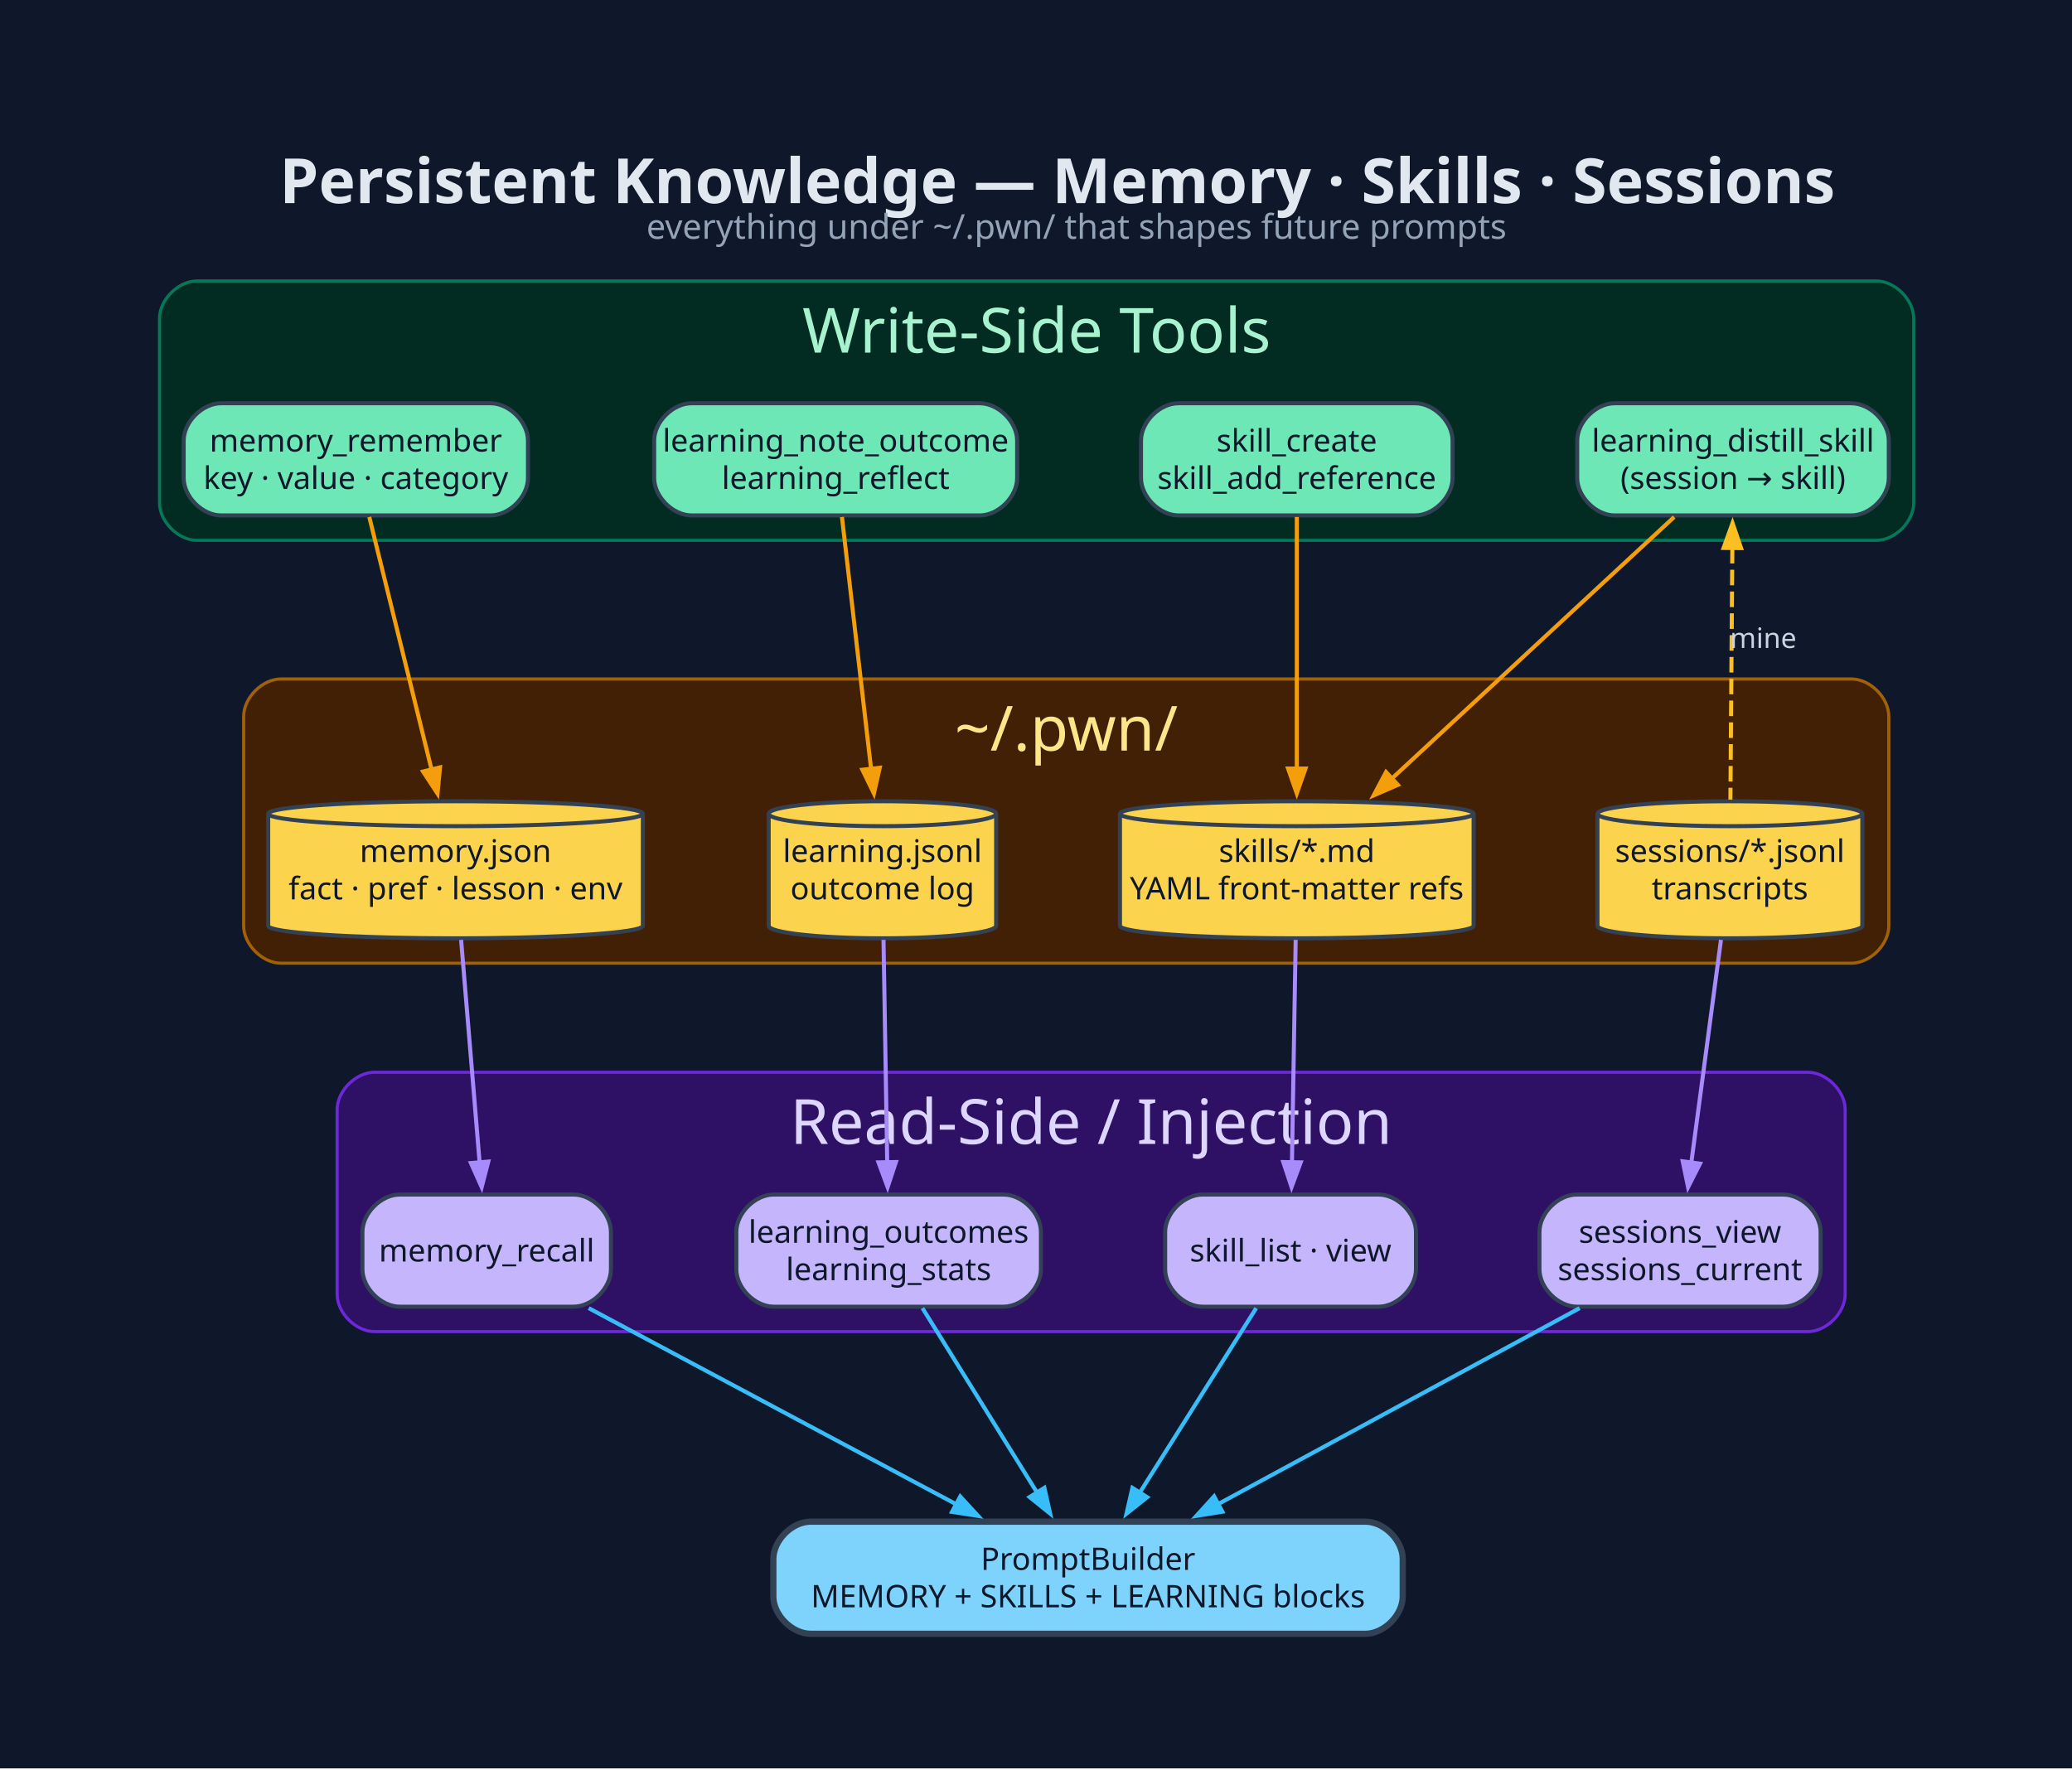
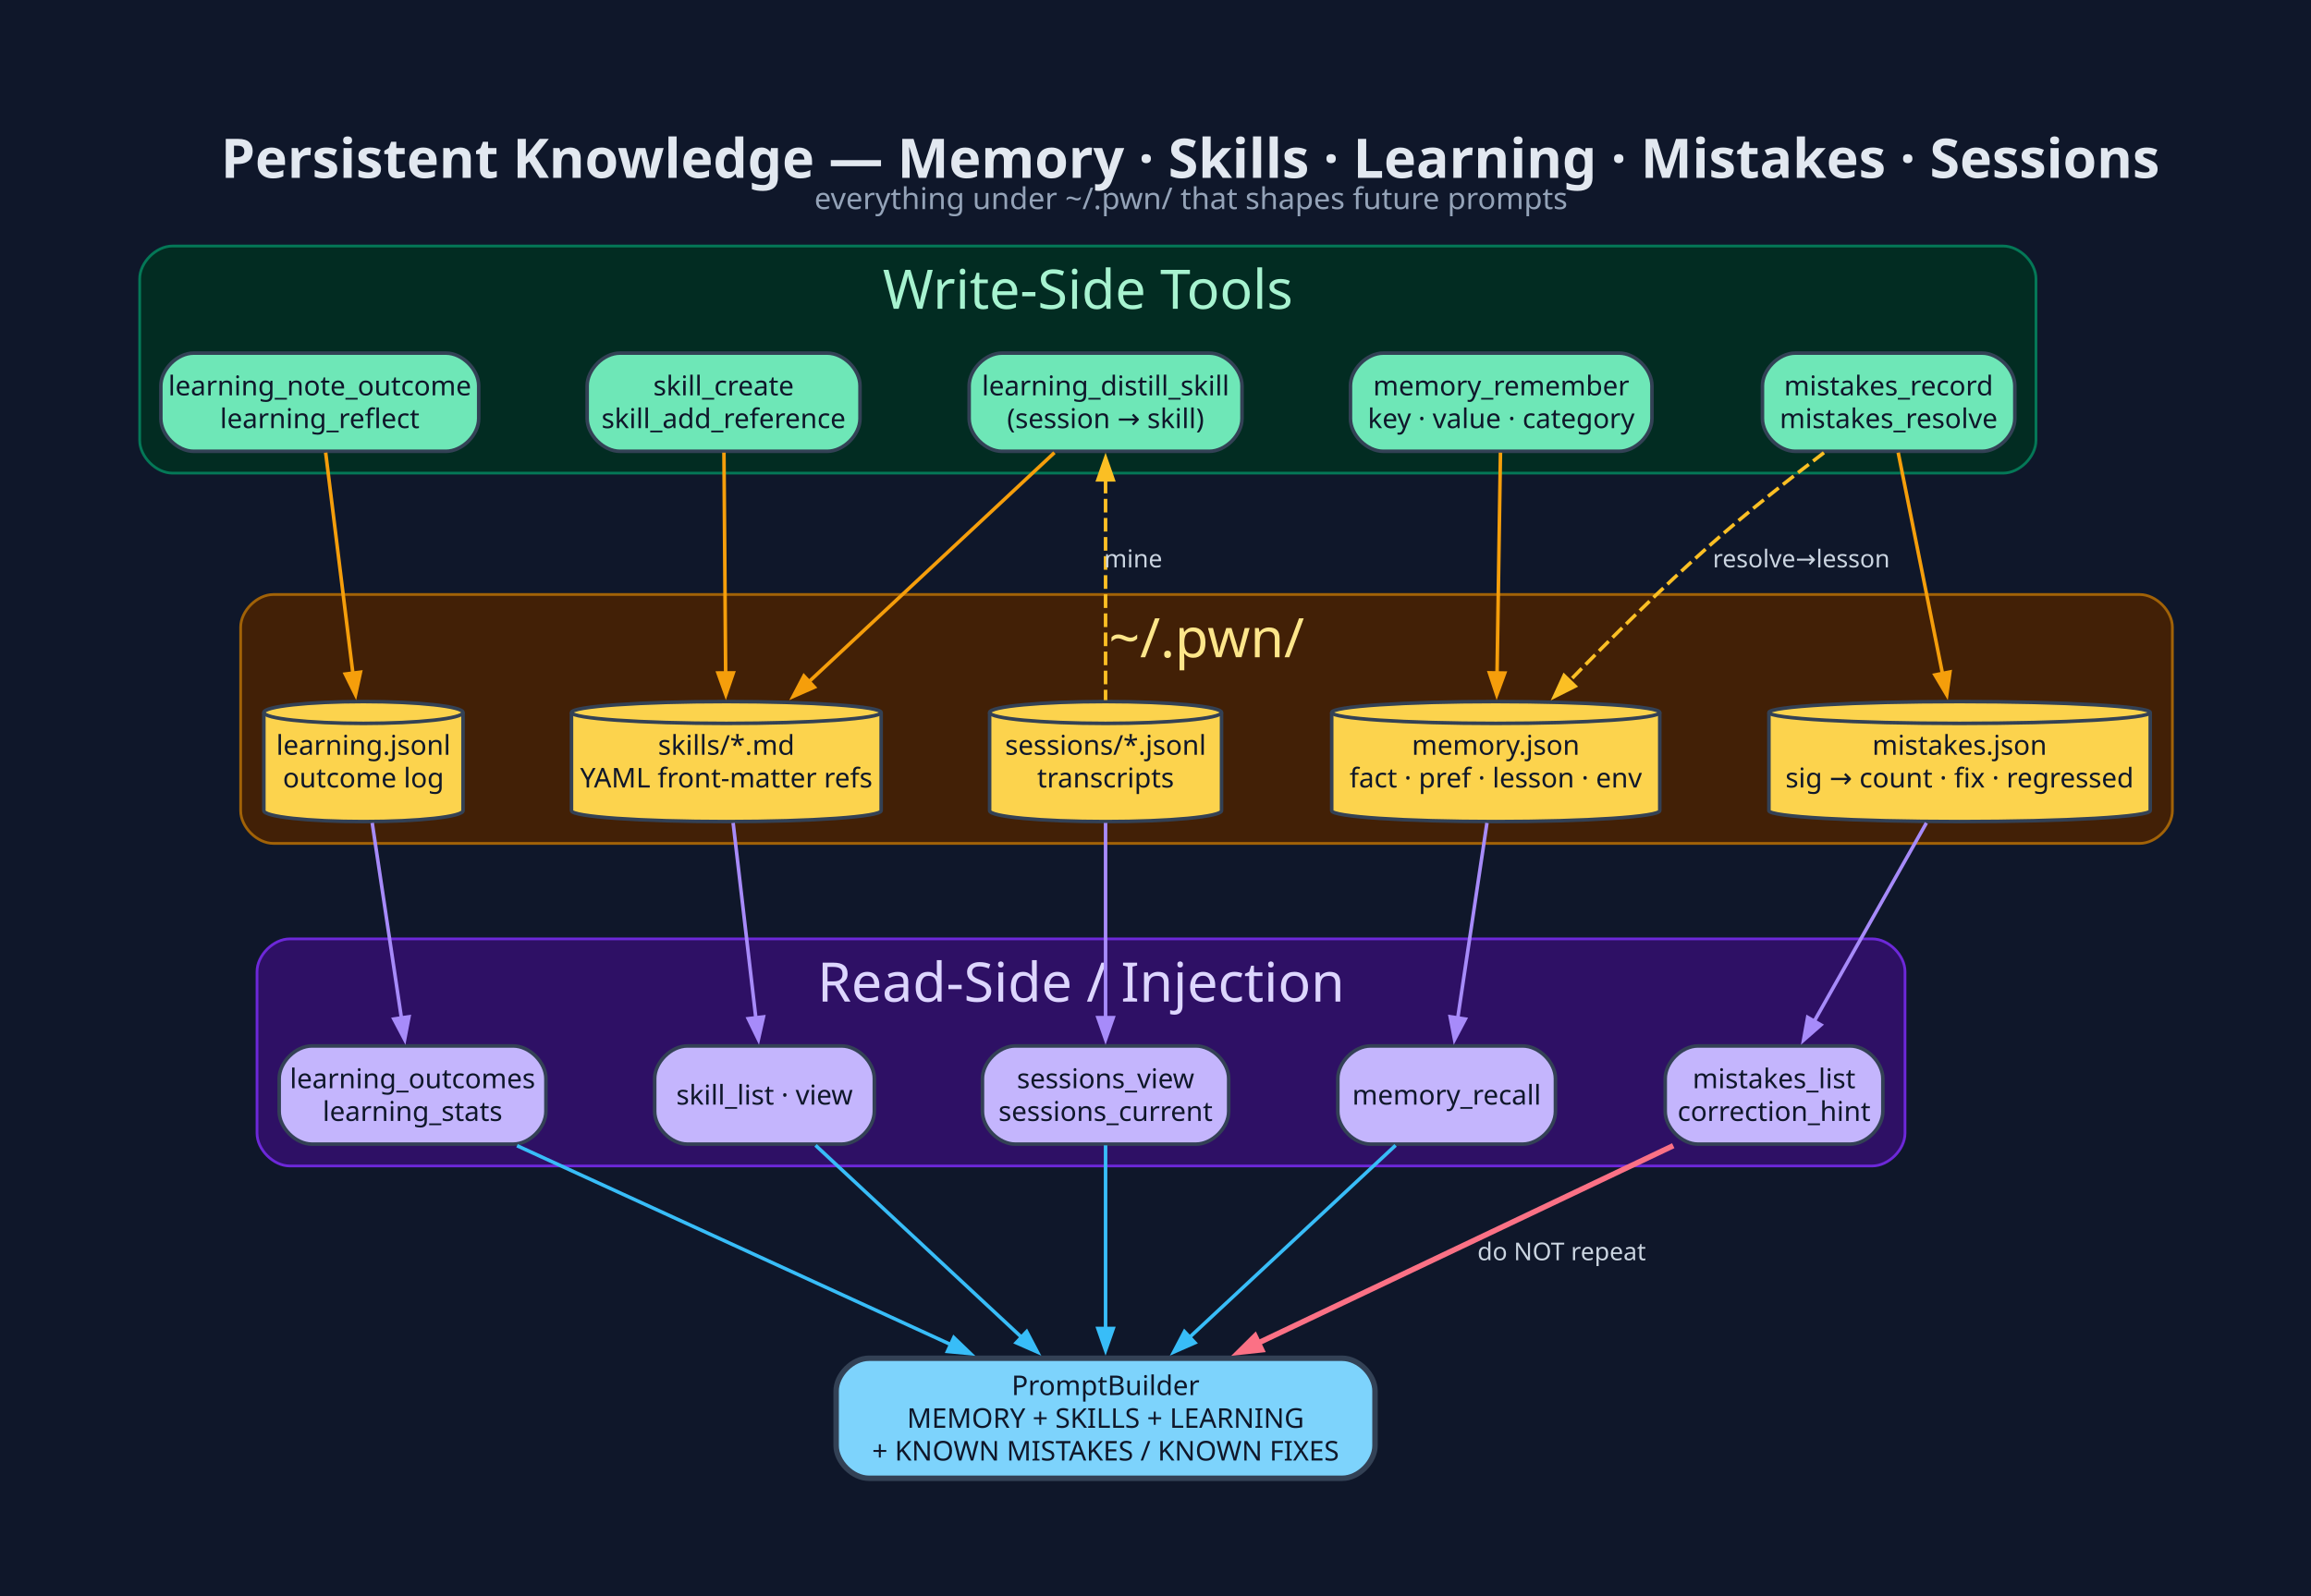
- <svg xmlns="http://www.w3.org/2000/svg" width="665pt" height="568pt" viewBox="0.00 0.00 665.00 568.00">
-   <g id="graph0" class="graph" transform="scale(1 1) rotate(0) translate(43.2 524.45)">
-     <polygon fill="#0f172a" stroke="none" points="-43.2,43.2 -43.2,-524.45 622.2,-524.45 622.2,43.2 -43.2,43.2" />
-     <text xml:space="preserve" text-anchor="start" x="46.5" y="-459.25" font-family="sans-Serif" font-weight="bold" font-size="20.00" fill="#e2e8f0">Persistent Knowledge — Memory · Skills · Sessions</text>
-     <text xml:space="preserve" text-anchor="start" x="164.25" y="-447.8" font-family="sans-Serif" font-size="11.00" fill="#94a3b8">everything under ~/.pwn/ that shapes future prompts</text>
+ <svg xmlns="http://www.w3.org/2000/svg" width="847pt" height="585pt" viewBox="0.00 0.00 847.00 585.00">
+   <g id="graph0" class="graph" transform="scale(1 1) rotate(0) translate(43.2 541.95)">
+     <polygon fill="#0f172a" stroke="none" points="-43.2,43.2 -43.2,-541.95 804.2,-541.95 804.2,43.2 -43.2,43.2" />
+     <text xml:space="preserve" text-anchor="start" x="37.75" y="-476.75" font-family="sans-Serif" font-weight="bold" font-size="20.00" fill="#e2e8f0">Persistent Knowledge — Memory · Skills · Learning · Mistakes · Sessions</text>
+     <text xml:space="preserve" text-anchor="start" x="255.25" y="-465.3" font-family="sans-Serif" font-size="11.00" fill="#94a3b8">everything under ~/.pwn/ that shapes future prompts</text>
    <g id="clust1" class="cluster">
-       <path fill="#022c22" stroke="#047857" d="M20,-351C20,-351 559,-351 559,-351 565,-351 571,-357 571,-363 571,-363 571,-422.25 571,-422.25 571,-428.25 565,-434.25 559,-434.25 559,-434.25 20,-434.25 20,-434.25 14,-434.25 8,-428.25 8,-422.25 8,-422.25 8,-363 8,-363 8,-357 14,-351 20,-351" />
-       <text xml:space="preserve" text-anchor="middle" x="289.5" y="-411.25" font-family="sans-Serif" font-size="20.00" fill="#a7f3d0">Write-Side Tools</text>
+       <path fill="#022c22" stroke="#047857" d="M20,-368.5C20,-368.5 691,-368.5 691,-368.5 697,-368.5 703,-374.5 703,-380.5 703,-380.5 703,-439.75 703,-439.75 703,-445.75 697,-451.75 691,-451.75 691,-451.75 20,-451.75 20,-451.75 14,-451.75 8,-445.75 8,-439.75 8,-439.75 8,-380.5 8,-380.5 8,-374.5 14,-368.5 20,-368.5" />
+       <text xml:space="preserve" text-anchor="middle" x="355.5" y="-428.75" font-family="sans-Serif" font-size="20.00" fill="#a7f3d0">Write-Side Tools</text>
    </g>
    <g id="clust3" class="cluster">
-       <path fill="#422006" stroke="#a16207" d="M47,-215.25C47,-215.25 551,-215.25 551,-215.25 557,-215.25 563,-221.25 563,-227.25 563,-227.25 563,-294.5 563,-294.5 563,-300.5 557,-306.5 551,-306.5 551,-306.5 47,-306.5 47,-306.5 41,-306.5 35,-300.5 35,-294.5 35,-294.5 35,-227.25 35,-227.25 35,-221.25 41,-215.25 47,-215.25" />
-       <text xml:space="preserve" text-anchor="middle" x="299" y="-283.5" font-family="sans-Serif" font-size="20.00" fill="#fde68a">~/.pwn/</text>
+       <path fill="#422006" stroke="#a16207" d="M57,-232.75C57,-232.75 741,-232.75 741,-232.75 747,-232.75 753,-238.75 753,-244.75 753,-244.75 753,-312 753,-312 753,-318 747,-324 741,-324 741,-324 57,-324 57,-324 51,-324 45,-318 45,-312 45,-312 45,-244.75 45,-244.75 45,-238.75 51,-232.75 57,-232.75" />
+       <text xml:space="preserve" text-anchor="middle" x="399" y="-301" font-family="sans-Serif" font-size="20.00" fill="#fde68a">~/.pwn/</text>
    </g>
    <g id="clust5" class="cluster">
-       <path fill="#2e1065" stroke="#6d28d9" d="M77,-97C77,-97 537,-97 537,-97 543,-97 549,-103 549,-109 549,-109 549,-168.25 549,-168.25 549,-174.25 543,-180.25 537,-180.25 537,-180.25 77,-180.25 77,-180.25 71,-180.25 65,-174.25 65,-168.25 65,-168.25 65,-109 65,-109 65,-103 71,-97 77,-97" />
-       <text xml:space="preserve" text-anchor="middle" x="307" y="-157.25" font-family="sans-Serif" font-size="20.00" fill="#ddd6fe">Read-Side / Injection</text>
+       <path fill="#2e1065" stroke="#6d28d9" d="M63,-114.5C63,-114.5 643,-114.5 643,-114.5 649,-114.5 655,-120.5 655,-126.5 655,-126.5 655,-185.75 655,-185.75 655,-191.75 649,-197.75 643,-197.75 643,-197.75 63,-197.75 63,-197.75 57,-197.75 51,-191.75 51,-185.75 51,-185.75 51,-126.5 51,-126.5 51,-120.5 57,-114.5 63,-114.5" />
+       <text xml:space="preserve" text-anchor="middle" x="353" y="-174.75" font-family="sans-Serif" font-size="20.00" fill="#ddd6fe">Read-Side / Injection</text>
    </g>
    <g id="node1" class="node">
-       <path fill="#6ee7b7" stroke="#334155" stroke-width="1.3" d="M114.25,-395C114.25,-395 27.75,-395 27.75,-395 21.75,-395 15.75,-389 15.75,-383 15.75,-383 15.75,-371 15.75,-371 15.75,-365 21.75,-359 27.75,-359 27.75,-359 114.25,-359 114.25,-359 120.25,-359 126.25,-365 126.25,-371 126.25,-371 126.25,-383 126.25,-383 126.25,-389 120.25,-395 114.25,-395" />
-       <text xml:space="preserve" text-anchor="middle" x="71" y="-379.5" font-family="sans-Serif" font-size="10.00" fill="#0f172a">memory_remember</text>
-       <text xml:space="preserve" text-anchor="middle" x="71" y="-367.5" font-family="sans-Serif" font-size="10.00" fill="#0f172a">key · value · category</text>
+       <path fill="#6ee7b7" stroke="#334155" stroke-width="1.3" d="M550.25,-412.5C550.25,-412.5 463.75,-412.5 463.75,-412.5 457.75,-412.5 451.75,-406.5 451.75,-400.5 451.75,-400.5 451.75,-388.5 451.75,-388.5 451.75,-382.5 457.75,-376.5 463.75,-376.5 463.75,-376.5 550.25,-376.5 550.25,-376.5 556.25,-376.5 562.25,-382.5 562.25,-388.5 562.25,-388.5 562.25,-400.5 562.25,-400.5 562.25,-406.5 556.25,-412.5 550.25,-412.5" />
+       <text xml:space="preserve" text-anchor="middle" x="507" y="-397" font-family="sans-Serif" font-size="10.00" fill="#0f172a">memory_remember</text>
+       <text xml:space="preserve" text-anchor="middle" x="507" y="-385" font-family="sans-Serif" font-size="10.00" fill="#0f172a">key · value · category</text>
+     </g>
+     <g id="node6" class="node">
+       <path fill="#fcd34d" stroke="#334155" stroke-width="1.3" d="M565.12,-280.75C565.12,-282.96 538.18,-284.75 505,-284.75 471.82,-284.75 444.88,-282.96 444.88,-280.75 444.88,-280.75 444.88,-244.75 444.88,-244.75 444.88,-242.54 471.82,-240.75 505,-240.75 538.18,-240.75 565.12,-242.54 565.12,-244.75 565.12,-244.75 565.12,-280.75 565.12,-280.75" />
+       <path fill="none" stroke="#334155" stroke-width="1.3" d="M565.12,-280.75C565.12,-278.54 538.18,-276.75 505,-276.75 471.82,-276.75 444.88,-278.54 444.88,-280.75" />
+       <text xml:space="preserve" text-anchor="middle" x="505" y="-265.25" font-family="sans-Serif" font-size="10.00" fill="#0f172a">memory.json</text>
+       <text xml:space="preserve" text-anchor="middle" x="505" y="-253.25" font-family="sans-Serif" font-size="10.00" fill="#0f172a">fact · pref · lesson · env</text>
+     </g>
+     <g id="edge1" class="edge">
+       <path fill="none" stroke="#f59e0b" stroke-width="1.3" d="M506.73,-376C506.41,-355.33 505.88,-320.55 505.48,-295.17" />
+       <polygon fill="#f59e0b" stroke="#f59e0b" stroke-width="1.3" points="508.29,-295.2 505.36,-287.25 502.69,-295.29 508.29,-295.2" />
+     </g>
+     <g id="node2" class="node">
+       <path fill="#6ee7b7" stroke="#334155" stroke-width="1.3" d="M260,-412.5C260,-412.5 184,-412.5 184,-412.5 178,-412.5 172,-406.5 172,-400.5 172,-400.5 172,-388.5 172,-388.5 172,-382.5 178,-376.5 184,-376.5 184,-376.5 260,-376.5 260,-376.5 266,-376.5 272,-382.5 272,-388.5 272,-388.5 272,-400.5 272,-400.5 272,-406.5 266,-412.5 260,-412.5" />
+       <text xml:space="preserve" text-anchor="middle" x="222" y="-397" font-family="sans-Serif" font-size="10.00" fill="#0f172a">skill_create</text>
+       <text xml:space="preserve" text-anchor="middle" x="222" y="-385" font-family="sans-Serif" font-size="10.00" fill="#0f172a">skill_add_reference</text>
+     </g>
+     <g id="node7" class="node">
+       <path fill="#fcd34d" stroke="#334155" stroke-width="1.3" d="M279.75,-280.75C279.75,-282.96 254.31,-284.75 223,-284.75 191.69,-284.75 166.25,-282.96 166.25,-280.75 166.25,-280.75 166.25,-244.75 166.25,-244.75 166.25,-242.54 191.69,-240.75 223,-240.75 254.31,-240.75 279.75,-242.54 279.75,-244.75 279.75,-244.75 279.75,-280.75 279.75,-280.75" />
+       <path fill="none" stroke="#334155" stroke-width="1.3" d="M279.75,-280.75C279.75,-278.54 254.31,-276.75 223,-276.75 191.69,-276.75 166.25,-278.54 166.25,-280.75" />
+       <text xml:space="preserve" text-anchor="middle" x="223" y="-265.25" font-family="sans-Serif" font-size="10.00" fill="#0f172a">skills/*.md</text>
+       <text xml:space="preserve" text-anchor="middle" x="223" y="-253.25" font-family="sans-Serif" font-size="10.00" fill="#0f172a">YAML front-matter refs</text>
+     </g>
+     <g id="edge2" class="edge">
+       <path fill="none" stroke="#f59e0b" stroke-width="1.3" d="M222.13,-376C222.29,-355.33 222.56,-320.55 222.76,-295.17" />
+       <polygon fill="#f59e0b" stroke="#f59e0b" stroke-width="1.3" points="225.56,-295.27 222.82,-287.25 219.96,-295.23 225.56,-295.27" />
+     </g>
+     <g id="node3" class="node">
+       <path fill="#6ee7b7" stroke="#334155" stroke-width="1.3" d="M120.25,-412.5C120.25,-412.5 27.75,-412.5 27.75,-412.5 21.75,-412.5 15.75,-406.5 15.75,-400.5 15.75,-400.5 15.75,-388.5 15.75,-388.5 15.75,-382.5 21.75,-376.5 27.75,-376.5 27.75,-376.5 120.25,-376.5 120.25,-376.5 126.25,-376.5 132.25,-382.5 132.25,-388.5 132.25,-388.5 132.25,-400.5 132.25,-400.5 132.25,-406.5 126.25,-412.5 120.25,-412.5" />
+       <text xml:space="preserve" text-anchor="middle" x="74" y="-397" font-family="sans-Serif" font-size="10.00" fill="#0f172a">learning_note_outcome</text>
+       <text xml:space="preserve" text-anchor="middle" x="74" y="-385" font-family="sans-Serif" font-size="10.00" fill="#0f172a">learning_reflect</text>
+     </g>
+     <g id="node8" class="node">
+       <path fill="#fcd34d" stroke="#334155" stroke-width="1.3" d="M126.5,-280.75C126.5,-282.96 110.14,-284.75 90,-284.75 69.86,-284.75 53.5,-282.96 53.5,-280.75 53.5,-280.75 53.5,-244.75 53.5,-244.75 53.5,-242.54 69.86,-240.75 90,-240.75 110.14,-240.75 126.5,-242.54 126.5,-244.75 126.5,-244.75 126.5,-280.75 126.5,-280.75" />
+       <path fill="none" stroke="#334155" stroke-width="1.3" d="M126.5,-280.75C126.5,-278.54 110.14,-276.75 90,-276.75 69.86,-276.75 53.5,-278.54 53.5,-280.75" />
+       <text xml:space="preserve" text-anchor="middle" x="90" y="-265.25" font-family="sans-Serif" font-size="10.00" fill="#0f172a">learning.jsonl</text>
+       <text xml:space="preserve" text-anchor="middle" x="90" y="-253.25" font-family="sans-Serif" font-size="10.00" fill="#0f172a">outcome log</text>
+     </g>
+     <g id="edge3" class="edge">
+       <path fill="none" stroke="#f59e0b" stroke-width="1.3" d="M76.16,-376C78.71,-355.33 83,-320.55 86.13,-295.17" />
+       <polygon fill="#f59e0b" stroke="#f59e0b" stroke-width="1.3" points="88.9,-295.52 87.1,-287.23 83.35,-294.83 88.9,-295.52" />
+     </g>
+     <g id="node4" class="node">
+       <path fill="#6ee7b7" stroke="#334155" stroke-width="1.3" d="M400,-412.5C400,-412.5 324,-412.5 324,-412.5 318,-412.5 312,-406.5 312,-400.5 312,-400.5 312,-388.5 312,-388.5 312,-382.5 318,-376.5 324,-376.5 324,-376.5 400,-376.5 400,-376.5 406,-376.5 412,-382.5 412,-388.5 412,-388.5 412,-400.5 412,-400.5 412,-406.5 406,-412.5 400,-412.5" />
+       <text xml:space="preserve" text-anchor="middle" x="362" y="-397" font-family="sans-Serif" font-size="10.00" fill="#0f172a">learning_distill_skill</text>
+       <text xml:space="preserve" text-anchor="middle" x="362" y="-385" font-family="sans-Serif" font-size="10.00" fill="#0f172a">(session → skill)</text>
+     </g>
+     <g id="edge4" class="edge">
+       <path fill="none" stroke="#f59e0b" stroke-width="1.3" d="M343.25,-376C320.13,-354.41 280.51,-317.43 253.1,-291.85" />
+       <polygon fill="#f59e0b" stroke="#f59e0b" stroke-width="1.3" points="255.26,-290.03 247.5,-286.62 251.44,-294.13 255.26,-290.03" />
+     </g>
+     <g id="node9" class="node">
+       <path fill="#fcd34d" stroke="#334155" stroke-width="1.3" d="M404.5,-280.75C404.5,-282.96 385.45,-284.75 362,-284.75 338.55,-284.75 319.5,-282.96 319.5,-280.75 319.5,-280.75 319.5,-244.75 319.5,-244.75 319.5,-242.54 338.55,-240.75 362,-240.75 385.45,-240.75 404.5,-242.54 404.5,-244.75 404.5,-244.75 404.5,-280.75 404.5,-280.75" />
+       <path fill="none" stroke="#334155" stroke-width="1.3" d="M404.5,-280.75C404.5,-278.54 385.45,-276.75 362,-276.75 338.55,-276.75 319.5,-278.54 319.5,-280.75" />
+       <text xml:space="preserve" text-anchor="middle" x="362" y="-265.25" font-family="sans-Serif" font-size="10.00" fill="#0f172a">sessions/*.jsonl</text>
+       <text xml:space="preserve" text-anchor="middle" x="362" y="-253.25" font-family="sans-Serif" font-size="10.00" fill="#0f172a">transcripts</text>
+     </g>
+     <g id="edge5" class="edge">
+       <path fill="none" stroke="#fbbf24" stroke-width="1.3" stroke-dasharray="5,2" d="M362,-366.07C362,-341.98 362,-307.42 362,-285.28" />
+       <polygon fill="#fbbf24" stroke="#fbbf24" stroke-width="1.3" points="359.2,-366.03 362,-374.03 364.8,-366.03 359.2,-366.03" />
+       <text xml:space="preserve" text-anchor="middle" x="372.12" y="-333.95" font-family="sans-Serif" font-size="9.00" fill="#cbd5e1">mine</text>
    </g>
    <g id="node5" class="node">
-       <path fill="#fcd34d" stroke="#334155" stroke-width="1.3" d="M163.12,-263.25C163.12,-265.46 136.18,-267.25 103,-267.25 69.82,-267.25 42.88,-265.46 42.88,-263.25 42.88,-263.25 42.88,-227.25 42.88,-227.25 42.88,-225.04 69.82,-223.25 103,-223.25 136.18,-223.25 163.12,-225.04 163.12,-227.25 163.12,-227.25 163.12,-263.25 163.12,-263.25" />
-       <path fill="none" stroke="#334155" stroke-width="1.3" d="M163.12,-263.25C163.12,-261.04 136.18,-259.25 103,-259.25 69.82,-259.25 42.88,-261.04 42.88,-263.25" />
-       <text xml:space="preserve" text-anchor="middle" x="103" y="-247.75" font-family="sans-Serif" font-size="10.00" fill="#0f172a">memory.json</text>
-       <text xml:space="preserve" text-anchor="middle" x="103" y="-235.75" font-family="sans-Serif" font-size="10.00" fill="#0f172a">fact · pref · lesson · env</text>
+       <path fill="#6ee7b7" stroke="#334155" stroke-width="1.3" d="M683.25,-412.5C683.25,-412.5 614.75,-412.5 614.75,-412.5 608.75,-412.5 602.75,-406.5 602.75,-400.5 602.75,-400.5 602.75,-388.5 602.75,-388.5 602.75,-382.5 608.75,-376.5 614.75,-376.5 614.75,-376.5 683.25,-376.5 683.25,-376.5 689.25,-376.5 695.25,-382.5 695.25,-388.5 695.25,-388.5 695.25,-400.5 695.25,-400.5 695.25,-406.5 689.25,-412.5 683.25,-412.5" />
+       <text xml:space="preserve" text-anchor="middle" x="649" y="-397" font-family="sans-Serif" font-size="10.00" fill="#0f172a">mistakes_record</text>
+       <text xml:space="preserve" text-anchor="middle" x="649" y="-385" font-family="sans-Serif" font-size="10.00" fill="#0f172a">mistakes_resolve</text>
    </g>
-     <g id="edge1" class="edge">
-       <path fill="none" stroke="#f59e0b" stroke-width="1.3" d="M75.32,-358.5C80.44,-337.74 89.07,-302.74 95.33,-277.34" />
-       <polygon fill="#f59e0b" stroke="#f59e0b" stroke-width="1.3" points="98.02,-278.13 97.22,-269.69 92.58,-276.79 98.02,-278.13" />
+     <g id="edge7" class="edge">
+       <path fill="none" stroke="#fbbf24" stroke-width="1.3" stroke-dasharray="5,2" d="M625.29,-375.98C612.73,-366.42 597.21,-354.19 584,-342.5 565.89,-326.47 546.65,-307.34 531.69,-291.95" />
+       <polygon fill="#fbbf24" stroke="#fbbf24" stroke-width="1.3" points="534.08,-290.39 526.51,-286.58 530.05,-294.28 534.08,-290.39" />
+       <text xml:space="preserve" text-anchor="middle" x="617" y="-333.95" font-family="sans-Serif" font-size="9.00" fill="#cbd5e1">resolve→lesson</text>
    </g>
-     <g id="node2" class="node">
-       <path fill="#6ee7b7" stroke="#334155" stroke-width="1.3" d="M411,-395C411,-395 335,-395 335,-395 329,-395 323,-389 323,-383 323,-383 323,-371 323,-371 323,-365 329,-359 335,-359 335,-359 411,-359 411,-359 417,-359 423,-365 423,-371 423,-371 423,-383 423,-383 423,-389 417,-395 411,-395" />
-       <text xml:space="preserve" text-anchor="middle" x="373" y="-379.5" font-family="sans-Serif" font-size="10.00" fill="#0f172a">skill_create</text>
-       <text xml:space="preserve" text-anchor="middle" x="373" y="-367.5" font-family="sans-Serif" font-size="10.00" fill="#0f172a">skill_add_reference</text>
-     </g>
-     <g id="node6" class="node">
-       <path fill="#fcd34d" stroke="#334155" stroke-width="1.3" d="M429.75,-263.25C429.75,-265.46 404.31,-267.25 373,-267.25 341.69,-267.25 316.25,-265.46 316.25,-263.25 316.25,-263.25 316.25,-227.25 316.25,-227.25 316.25,-225.04 341.69,-223.25 373,-223.25 404.31,-223.25 429.75,-225.04 429.75,-227.25 429.75,-227.25 429.75,-263.25 429.75,-263.25" />
-       <path fill="none" stroke="#334155" stroke-width="1.3" d="M429.75,-263.25C429.75,-261.04 404.31,-259.25 373,-259.25 341.69,-259.25 316.25,-261.04 316.25,-263.25" />
-       <text xml:space="preserve" text-anchor="middle" x="373" y="-247.75" font-family="sans-Serif" font-size="10.00" fill="#0f172a">skills/*.md</text>
-       <text xml:space="preserve" text-anchor="middle" x="373" y="-235.75" font-family="sans-Serif" font-size="10.00" fill="#0f172a">YAML front-matter refs</text>
-     </g>
-     <g id="edge2" class="edge">
-       <path fill="none" stroke="#f59e0b" stroke-width="1.3" d="M373,-358.5C373,-337.83 373,-303.05 373,-277.67" />
-       <polygon fill="#f59e0b" stroke="#f59e0b" stroke-width="1.3" points="375.8,-277.75 373,-269.75 370.2,-277.75 375.8,-277.75" />
-     </g>
-     <g id="node3" class="node">
-       <path fill="#6ee7b7" stroke="#334155" stroke-width="1.3" d="M271.25,-395C271.25,-395 178.75,-395 178.75,-395 172.75,-395 166.75,-389 166.75,-383 166.75,-383 166.75,-371 166.75,-371 166.75,-365 172.75,-359 178.75,-359 178.75,-359 271.25,-359 271.25,-359 277.25,-359 283.25,-365 283.25,-371 283.25,-371 283.25,-383 283.25,-383 283.25,-389 277.25,-395 271.25,-395" />
-       <text xml:space="preserve" text-anchor="middle" x="225" y="-379.5" font-family="sans-Serif" font-size="10.00" fill="#0f172a">learning_note_outcome</text>
-       <text xml:space="preserve" text-anchor="middle" x="225" y="-367.5" font-family="sans-Serif" font-size="10.00" fill="#0f172a">learning_reflect</text>
-     </g>
-     <g id="node7" class="node">
-       <path fill="#fcd34d" stroke="#334155" stroke-width="1.3" d="M276.5,-263.25C276.5,-265.46 260.14,-267.25 240,-267.25 219.86,-267.25 203.5,-265.46 203.5,-263.25 203.5,-263.25 203.5,-227.25 203.5,-227.25 203.5,-225.04 219.86,-223.25 240,-223.25 260.14,-223.25 276.5,-225.04 276.5,-227.25 276.5,-227.25 276.5,-263.25 276.5,-263.25" />
-       <path fill="none" stroke="#334155" stroke-width="1.3" d="M276.5,-263.25C276.5,-261.04 260.14,-259.25 240,-259.25 219.86,-259.25 203.5,-261.04 203.5,-263.25" />
-       <text xml:space="preserve" text-anchor="middle" x="240" y="-247.75" font-family="sans-Serif" font-size="10.00" fill="#0f172a">learning.jsonl</text>
-       <text xml:space="preserve" text-anchor="middle" x="240" y="-235.75" font-family="sans-Serif" font-size="10.00" fill="#0f172a">outcome log</text>
-     </g>
-     <g id="edge3" class="edge">
-       <path fill="none" stroke="#f59e0b" stroke-width="1.3" d="M227.02,-358.5C229.41,-337.83 233.43,-303.05 236.37,-277.67" />
-       <polygon fill="#f59e0b" stroke="#f59e0b" stroke-width="1.3" points="239.15,-278 237.28,-269.73 233.58,-277.36 239.15,-278" />
-     </g>
-     <g id="node4" class="node">
-       <path fill="#6ee7b7" stroke="#334155" stroke-width="1.3" d="M551,-395C551,-395 475,-395 475,-395 469,-395 463,-389 463,-383 463,-383 463,-371 463,-371 463,-365 469,-359 475,-359 475,-359 551,-359 551,-359 557,-359 563,-365 563,-371 563,-371 563,-383 563,-383 563,-389 557,-395 551,-395" />
-       <text xml:space="preserve" text-anchor="middle" x="513" y="-379.5" font-family="sans-Serif" font-size="10.00" fill="#0f172a">learning_distill_skill</text>
-       <text xml:space="preserve" text-anchor="middle" x="513" y="-367.5" font-family="sans-Serif" font-size="10.00" fill="#0f172a">(session → skill)</text>
-     </g>
-     <g id="edge4" class="edge">
-       <path fill="none" stroke="#f59e0b" stroke-width="1.3" d="M494.12,-358.5C470.82,-336.91 430.92,-299.93 403.32,-274.35" />
-       <polygon fill="#f59e0b" stroke="#f59e0b" stroke-width="1.3" points="405.45,-272.5 397.67,-269.12 401.64,-276.61 405.45,-272.5" />
-     </g>
-     <g id="node8" class="node">
-       <path fill="#fcd34d" stroke="#334155" stroke-width="1.3" d="M554.5,-263.25C554.5,-265.46 535.45,-267.25 512,-267.25 488.55,-267.25 469.5,-265.46 469.5,-263.25 469.5,-263.25 469.5,-227.25 469.5,-227.25 469.5,-225.04 488.55,-223.25 512,-223.25 535.45,-223.25 554.5,-225.04 554.5,-227.25 554.5,-227.25 554.5,-263.25 554.5,-263.25" />
-       <path fill="none" stroke="#334155" stroke-width="1.3" d="M554.5,-263.25C554.5,-261.04 535.45,-259.25 512,-259.25 488.55,-259.25 469.5,-261.04 469.5,-263.25" />
-       <text xml:space="preserve" text-anchor="middle" x="512" y="-247.75" font-family="sans-Serif" font-size="10.00" fill="#0f172a">sessions/*.jsonl</text>
-       <text xml:space="preserve" text-anchor="middle" x="512" y="-235.75" font-family="sans-Serif" font-size="10.00" fill="#0f172a">transcripts</text>
-     </g>
-     <g id="edge5" class="edge">
-       <path fill="none" stroke="#fbbf24" stroke-width="1.3" stroke-dasharray="5,2" d="M512.79,-348.57C512.6,-324.48 512.34,-289.92 512.17,-267.78" />
-       <polygon fill="#fbbf24" stroke="#fbbf24" stroke-width="1.3" points="509.99,-348.56 512.85,-356.53 515.59,-348.51 509.99,-348.56" />
-       <text xml:space="preserve" text-anchor="middle" x="522.71" y="-316.45" font-family="sans-Serif" font-size="9.00" fill="#cbd5e1">mine</text>
-     </g>
-     <g id="node9" class="node">
-       <path fill="#c4b5fd" stroke="#334155" stroke-width="1.3" d="M140.88,-141C140.88,-141 85.12,-141 85.12,-141 79.12,-141 73.12,-135 73.12,-129 73.12,-129 73.12,-117 73.12,-117 73.12,-111 79.12,-105 85.12,-105 85.12,-105 140.88,-105 140.88,-105 146.88,-105 152.88,-111 152.88,-117 152.88,-117 152.88,-129 152.88,-129 152.88,-135 146.88,-141 140.88,-141" />
-       <text xml:space="preserve" text-anchor="middle" x="113" y="-119.5" font-family="sans-Serif" font-size="10.00" fill="#0f172a">memory_recall</text>
+     <g id="node10" class="node">
+       <path fill="#fcd34d" stroke="#334155" stroke-width="1.3" d="M744.88,-280.75C744.88,-282.96 713.56,-284.75 675,-284.75 636.44,-284.75 605.12,-282.96 605.12,-280.75 605.12,-280.75 605.12,-244.75 605.12,-244.75 605.12,-242.54 636.44,-240.75 675,-240.75 713.56,-240.75 744.88,-242.54 744.88,-244.75 744.88,-244.75 744.88,-280.75 744.88,-280.75" />
+       <path fill="none" stroke="#334155" stroke-width="1.3" d="M744.88,-280.75C744.88,-278.54 713.56,-276.75 675,-276.75 636.44,-276.75 605.12,-278.54 605.12,-280.75" />
+       <text xml:space="preserve" text-anchor="middle" x="675" y="-265.25" font-family="sans-Serif" font-size="10.00" fill="#0f172a">mistakes.json</text>
+       <text xml:space="preserve" text-anchor="middle" x="675" y="-253.25" font-family="sans-Serif" font-size="10.00" fill="#0f172a">sig → count · fix · regressed</text>
    </g>
    <g id="edge6" class="edge">
-       <path fill="none" stroke="#a78bfa" stroke-width="1.3" d="M104.79,-222.75C106.45,-202.78 108.93,-172.95 110.73,-151.3" />
-       <polygon fill="#a78bfa" stroke="#a78bfa" stroke-width="1.3" points="113.52,-151.58 111.39,-143.37 107.94,-151.11 113.52,-151.58" />
-     </g>
-     <g id="node10" class="node">
-       <path fill="#c4b5fd" stroke="#334155" stroke-width="1.3" d="M399.25,-141C399.25,-141 342.75,-141 342.75,-141 336.75,-141 330.75,-135 330.75,-129 330.75,-129 330.75,-117 330.75,-117 330.75,-111 336.75,-105 342.75,-105 342.75,-105 399.25,-105 399.25,-105 405.25,-105 411.25,-111 411.25,-117 411.25,-117 411.25,-129 411.25,-129 411.25,-135 405.25,-141 399.25,-141" />
-       <text xml:space="preserve" text-anchor="middle" x="371" y="-119.5" font-family="sans-Serif" font-size="10.00" fill="#0f172a">skill_list · view</text>
-     </g>
-     <g id="edge7" class="edge">
-       <path fill="none" stroke="#a78bfa" stroke-width="1.3" d="M372.64,-222.75C372.31,-202.78 371.81,-172.95 371.45,-151.3" />
-       <polygon fill="#a78bfa" stroke="#a78bfa" stroke-width="1.3" points="374.26,-151.33 371.32,-143.38 368.66,-151.43 374.26,-151.33" />
+       <path fill="none" stroke="#f59e0b" stroke-width="1.3" d="M652.51,-376C656.67,-355.24 663.68,-320.24 668.77,-294.84" />
+       <polygon fill="#f59e0b" stroke="#f59e0b" stroke-width="1.3" points="671.47,-295.6 670.3,-287.21 665.98,-294.5 671.47,-295.6" />
    </g>
    <g id="node11" class="node">
-       <path fill="#c4b5fd" stroke="#334155" stroke-width="1.3" d="M278.88,-141C278.88,-141 205.12,-141 205.12,-141 199.12,-141 193.12,-135 193.12,-129 193.12,-129 193.12,-117 193.12,-117 193.12,-111 199.12,-105 205.12,-105 205.12,-105 278.88,-105 278.88,-105 284.88,-105 290.88,-111 290.88,-117 290.88,-117 290.88,-129 290.88,-129 290.88,-135 284.88,-141 278.88,-141" />
-       <text xml:space="preserve" text-anchor="middle" x="242" y="-125.5" font-family="sans-Serif" font-size="10.00" fill="#0f172a">learning_outcomes</text>
-       <text xml:space="preserve" text-anchor="middle" x="242" y="-113.5" font-family="sans-Serif" font-size="10.00" fill="#0f172a">learning_stats</text>
+       <path fill="#c4b5fd" stroke="#334155" stroke-width="1.3" d="M514.88,-158.5C514.88,-158.5 459.12,-158.5 459.12,-158.5 453.12,-158.5 447.12,-152.5 447.12,-146.5 447.12,-146.5 447.12,-134.5 447.12,-134.5 447.12,-128.5 453.12,-122.5 459.12,-122.5 459.12,-122.5 514.88,-122.5 514.88,-122.5 520.88,-122.5 526.88,-128.5 526.88,-134.5 526.88,-134.5 526.88,-146.5 526.88,-146.5 526.88,-152.5 520.88,-158.5 514.88,-158.5" />
+       <text xml:space="preserve" text-anchor="middle" x="487" y="-137" font-family="sans-Serif" font-size="10.00" fill="#0f172a">memory_recall</text>
    </g>
    <g id="edge8" class="edge">
-       <path fill="none" stroke="#a78bfa" stroke-width="1.3" d="M240.36,-222.75C240.69,-202.78 241.19,-172.95 241.55,-151.3" />
-       <polygon fill="#a78bfa" stroke="#a78bfa" stroke-width="1.3" points="244.34,-151.43 241.68,-143.38 238.74,-151.33 244.34,-151.43" />
+       <path fill="none" stroke="#a78bfa" stroke-width="1.3" d="M501.78,-240.25C498.78,-220.19 494.29,-190.18 491.04,-168.51" />
+       <polygon fill="#a78bfa" stroke="#a78bfa" stroke-width="1.3" points="493.85,-168.36 489.9,-160.86 488.31,-169.19 493.85,-168.36" />
    </g>
    <g id="node12" class="node">
-       <path fill="#c4b5fd" stroke="#334155" stroke-width="1.3" d="M529.12,-141C529.12,-141 462.88,-141 462.88,-141 456.88,-141 450.88,-135 450.88,-129 450.88,-129 450.88,-117 450.88,-117 450.88,-111 456.88,-105 462.88,-105 462.88,-105 529.12,-105 529.12,-105 535.12,-105 541.12,-111 541.12,-117 541.12,-117 541.12,-129 541.12,-129 541.12,-135 535.12,-141 529.12,-141" />
-       <text xml:space="preserve" text-anchor="middle" x="496" y="-125.5" font-family="sans-Serif" font-size="10.00" fill="#0f172a">sessions_view</text>
-       <text xml:space="preserve" text-anchor="middle" x="496" y="-113.5" font-family="sans-Serif" font-size="10.00" fill="#0f172a">sessions_current</text>
+       <path fill="#c4b5fd" stroke="#334155" stroke-width="1.3" d="M265.25,-158.5C265.25,-158.5 208.75,-158.5 208.75,-158.5 202.75,-158.5 196.75,-152.5 196.75,-146.5 196.75,-146.5 196.75,-134.5 196.75,-134.5 196.75,-128.5 202.75,-122.5 208.75,-122.5 208.75,-122.5 265.25,-122.5 265.25,-122.5 271.25,-122.5 277.25,-128.5 277.25,-134.5 277.25,-134.5 277.25,-146.5 277.25,-146.5 277.25,-152.5 271.25,-158.5 265.25,-158.5" />
+       <text xml:space="preserve" text-anchor="middle" x="237" y="-137" font-family="sans-Serif" font-size="10.00" fill="#0f172a">skill_list · view</text>
    </g>
    <g id="edge9" class="edge">
-       <path fill="none" stroke="#a78bfa" stroke-width="1.3" d="M509.14,-222.75C506.47,-202.69 502.48,-172.68 499.59,-151.01" />
-       <polygon fill="#a78bfa" stroke="#a78bfa" stroke-width="1.3" points="502.41,-150.92 498.58,-143.36 496.86,-151.66 502.41,-150.92" />
+       <path fill="none" stroke="#a78bfa" stroke-width="1.3" d="M225.5,-240.25C227.83,-220.28 231.3,-190.45 233.82,-168.8" />
+       <polygon fill="#a78bfa" stroke="#a78bfa" stroke-width="1.3" points="236.6,-169.14 234.75,-160.87 231.04,-168.49 236.6,-169.14" />
    </g>
    <g id="node13" class="node">
-       <path fill="#7dd3fc" stroke="#334155" stroke-width="2" d="M395,-36C395,-36 217,-36 217,-36 211,-36 205,-30 205,-24 205,-24 205,-12 205,-12 205,-6 211,0 217,0 217,0 395,0 395,0 401,0 407,-6 407,-12 407,-12 407,-24 407,-24 407,-30 401,-36 395,-36" />
-       <text xml:space="preserve" text-anchor="middle" x="306" y="-20.5" font-family="sans-Serif" font-size="10.00" fill="#0f172a">PromptBuilder</text>
-       <text xml:space="preserve" text-anchor="middle" x="306" y="-8.5" font-family="sans-Serif" font-size="10.00" fill="#0f172a">MEMORY + SKILLS + LEARNING blocks</text>
+       <path fill="#c4b5fd" stroke="#334155" stroke-width="1.3" d="M144.88,-158.5C144.88,-158.5 71.12,-158.5 71.12,-158.5 65.12,-158.5 59.12,-152.5 59.12,-146.5 59.12,-146.5 59.12,-134.5 59.12,-134.5 59.12,-128.5 65.12,-122.5 71.12,-122.5 71.12,-122.5 144.88,-122.5 144.88,-122.5 150.88,-122.5 156.88,-128.5 156.88,-134.5 156.88,-134.5 156.88,-146.5 156.88,-146.5 156.88,-152.5 150.88,-158.5 144.88,-158.5" />
+       <text xml:space="preserve" text-anchor="middle" x="108" y="-143" font-family="sans-Serif" font-size="10.00" fill="#0f172a">learning_outcomes</text>
+       <text xml:space="preserve" text-anchor="middle" x="108" y="-131" font-family="sans-Serif" font-size="10.00" fill="#0f172a">learning_stats</text>
    </g>
    <g id="edge10" class="edge">
-       <path fill="none" stroke="#38bdf8" stroke-width="1.3" d="M145.74,-104.53C178.26,-87.17 228.26,-60.49 263.76,-41.54" />
-       <polygon fill="#38bdf8" stroke="#38bdf8" stroke-width="1.3" points="264.98,-44.07 270.72,-37.83 262.34,-39.13 264.98,-44.07" />
+       <path fill="none" stroke="#a78bfa" stroke-width="1.3" d="M93.22,-240.25C96.22,-220.19 100.71,-190.18 103.96,-168.51" />
+       <polygon fill="#a78bfa" stroke="#a78bfa" stroke-width="1.3" points="106.69,-169.19 105.1,-160.86 101.15,-168.36 106.69,-169.19" />
+     </g>
+     <g id="node14" class="node">
+       <path fill="#c4b5fd" stroke="#334155" stroke-width="1.3" d="M395.12,-158.5C395.12,-158.5 328.88,-158.5 328.88,-158.5 322.88,-158.5 316.88,-152.5 316.88,-146.5 316.88,-146.5 316.88,-134.5 316.88,-134.5 316.88,-128.5 322.88,-122.5 328.88,-122.5 328.88,-122.5 395.12,-122.5 395.12,-122.5 401.12,-122.5 407.12,-128.5 407.12,-134.5 407.12,-134.5 407.12,-146.5 407.12,-146.5 407.12,-152.5 401.12,-158.5 395.12,-158.5" />
+       <text xml:space="preserve" text-anchor="middle" x="362" y="-143" font-family="sans-Serif" font-size="10.00" fill="#0f172a">sessions_view</text>
+       <text xml:space="preserve" text-anchor="middle" x="362" y="-131" font-family="sans-Serif" font-size="10.00" fill="#0f172a">sessions_current</text>
    </g>
    <g id="edge11" class="edge">
-       <path fill="none" stroke="#38bdf8" stroke-width="1.3" d="M359.97,-104.53C349.72,-88.28 334.3,-63.84 322.56,-45.24" />
-       <polygon fill="#38bdf8" stroke="#38bdf8" stroke-width="1.3" points="324.99,-43.84 318.35,-38.57 320.25,-46.83 324.99,-43.84" />
+       <path fill="none" stroke="#a78bfa" stroke-width="1.3" d="M362,-240.25C362,-220.28 362,-190.45 362,-168.8" />
+       <polygon fill="#a78bfa" stroke="#a78bfa" stroke-width="1.3" points="364.8,-168.88 362,-160.88 359.2,-168.88 364.8,-168.88" />
+     </g>
+     <g id="node15" class="node">
+       <path fill="#c4b5fd" stroke="#334155" stroke-width="1.3" d="M634.88,-158.5C634.88,-158.5 579.12,-158.5 579.12,-158.5 573.12,-158.5 567.12,-152.5 567.12,-146.5 567.12,-146.5 567.12,-134.5 567.12,-134.5 567.12,-128.5 573.12,-122.5 579.12,-122.5 579.12,-122.5 634.88,-122.5 634.88,-122.5 640.88,-122.5 646.88,-128.5 646.88,-134.5 646.88,-134.5 646.88,-146.5 646.88,-146.5 646.88,-152.5 640.88,-158.5 634.88,-158.5" />
+       <text xml:space="preserve" text-anchor="middle" x="607" y="-143" font-family="sans-Serif" font-size="10.00" fill="#0f172a">mistakes_list</text>
+       <text xml:space="preserve" text-anchor="middle" x="607" y="-131" font-family="sans-Serif" font-size="10.00" fill="#0f172a">correction_hint</text>
    </g>
    <g id="edge12" class="edge">
-       <path fill="none" stroke="#38bdf8" stroke-width="1.3" d="M252.86,-104.53C262.95,-88.28 278.14,-63.84 289.69,-45.24" />
-       <polygon fill="#38bdf8" stroke="#38bdf8" stroke-width="1.3" points="291.99,-46.85 293.84,-38.58 287.24,-43.89 291.99,-46.85" />
+       <path fill="none" stroke="#a78bfa" stroke-width="1.3" d="M662.84,-240.25C651.29,-219.83 633.91,-189.09 621.61,-167.34" />
+       <polygon fill="#a78bfa" stroke="#a78bfa" stroke-width="1.3" points="624.19,-166.21 617.82,-160.63 619.32,-168.97 624.19,-166.21" />
+     </g>
+     <g id="node16" class="node">
+       <path fill="#7dd3fc" stroke="#334155" stroke-width="2" d="M448.75,-44C448.75,-44 275.25,-44 275.25,-44 269.25,-44 263.25,-38 263.25,-32 263.25,-32 263.25,-12 263.25,-12 263.25,-6 269.25,0 275.25,0 275.25,0 448.75,0 448.75,0 454.75,0 460.75,-6 460.75,-12 460.75,-12 460.75,-32 460.75,-32 460.75,-38 454.75,-44 448.75,-44" />
+       <text xml:space="preserve" text-anchor="middle" x="362" y="-30.5" font-family="sans-Serif" font-size="10.00" fill="#0f172a">PromptBuilder</text>
+       <text xml:space="preserve" text-anchor="middle" x="362" y="-18.5" font-family="sans-Serif" font-size="10.00" fill="#0f172a">MEMORY + SKILLS + LEARNING</text>
+       <text xml:space="preserve" text-anchor="middle" x="362" y="-6.5" font-family="sans-Serif" font-size="10.00" fill="#0f172a">+ KNOWN MISTAKES / KNOWN FIXES</text>
    </g>
    <g id="edge13" class="edge">
-       <path fill="none" stroke="#38bdf8" stroke-width="1.3" d="M463.77,-104.53C431.76,-87.17 382.53,-60.49 347.58,-41.54" />
-       <polygon fill="#38bdf8" stroke="#38bdf8" stroke-width="1.3" points="349.12,-39.19 340.76,-37.84 346.46,-44.12 349.12,-39.19" />
+       <path fill="none" stroke="#38bdf8" stroke-width="1.3" d="M468.29,-122.06C448.29,-103.42 416.27,-73.58 392.6,-51.52" />
+       <polygon fill="#38bdf8" stroke="#38bdf8" stroke-width="1.3" points="394.74,-49.69 386.98,-46.28 390.92,-53.78 394.74,-49.69" />
+     </g>
+     <g id="edge14" class="edge">
+       <path fill="none" stroke="#38bdf8" stroke-width="1.3" d="M255.71,-122.06C275.71,-103.42 307.73,-73.58 331.4,-51.52" />
+       <polygon fill="#38bdf8" stroke="#38bdf8" stroke-width="1.3" points="333.08,-53.78 337.02,-46.28 329.26,-49.69 333.08,-53.78" />
+     </g>
+     <g id="edge15" class="edge">
+       <path fill="none" stroke="#38bdf8" stroke-width="1.3" d="M146.3,-121.93C188.57,-102.54 257.03,-71.15 305.47,-48.93" />
+       <polygon fill="#38bdf8" stroke="#38bdf8" stroke-width="1.3" points="306.38,-51.59 312.49,-45.71 304.05,-46.5 306.38,-51.59" />
+     </g>
+     <g id="edge16" class="edge">
+       <path fill="none" stroke="#38bdf8" stroke-width="1.3" d="M362,-122.06C362,-104.3 362,-76.39 362,-54.71" />
+       <polygon fill="#38bdf8" stroke="#38bdf8" stroke-width="1.3" points="364.8,-54.91 362,-46.91 359.2,-54.91 364.8,-54.91" />
+     </g>
+     <g id="edge17" class="edge">
+       <path fill="none" stroke="#fb7185" stroke-width="2" d="M570.06,-121.93C529.7,-102.75 464.62,-71.8 417.99,-49.62" />
+       <polygon fill="#fb7185" stroke="#fb7185" stroke-width="2" points="419.2,-47.1 410.77,-46.19 416.79,-52.15 419.2,-47.1" />
+       <text xml:space="preserve" text-anchor="middle" x="529.17" y="-79.95" font-family="sans-Serif" font-size="9.00" fill="#cbd5e1">do NOT repeat</text>
    </g>
  </g>
</svg>
